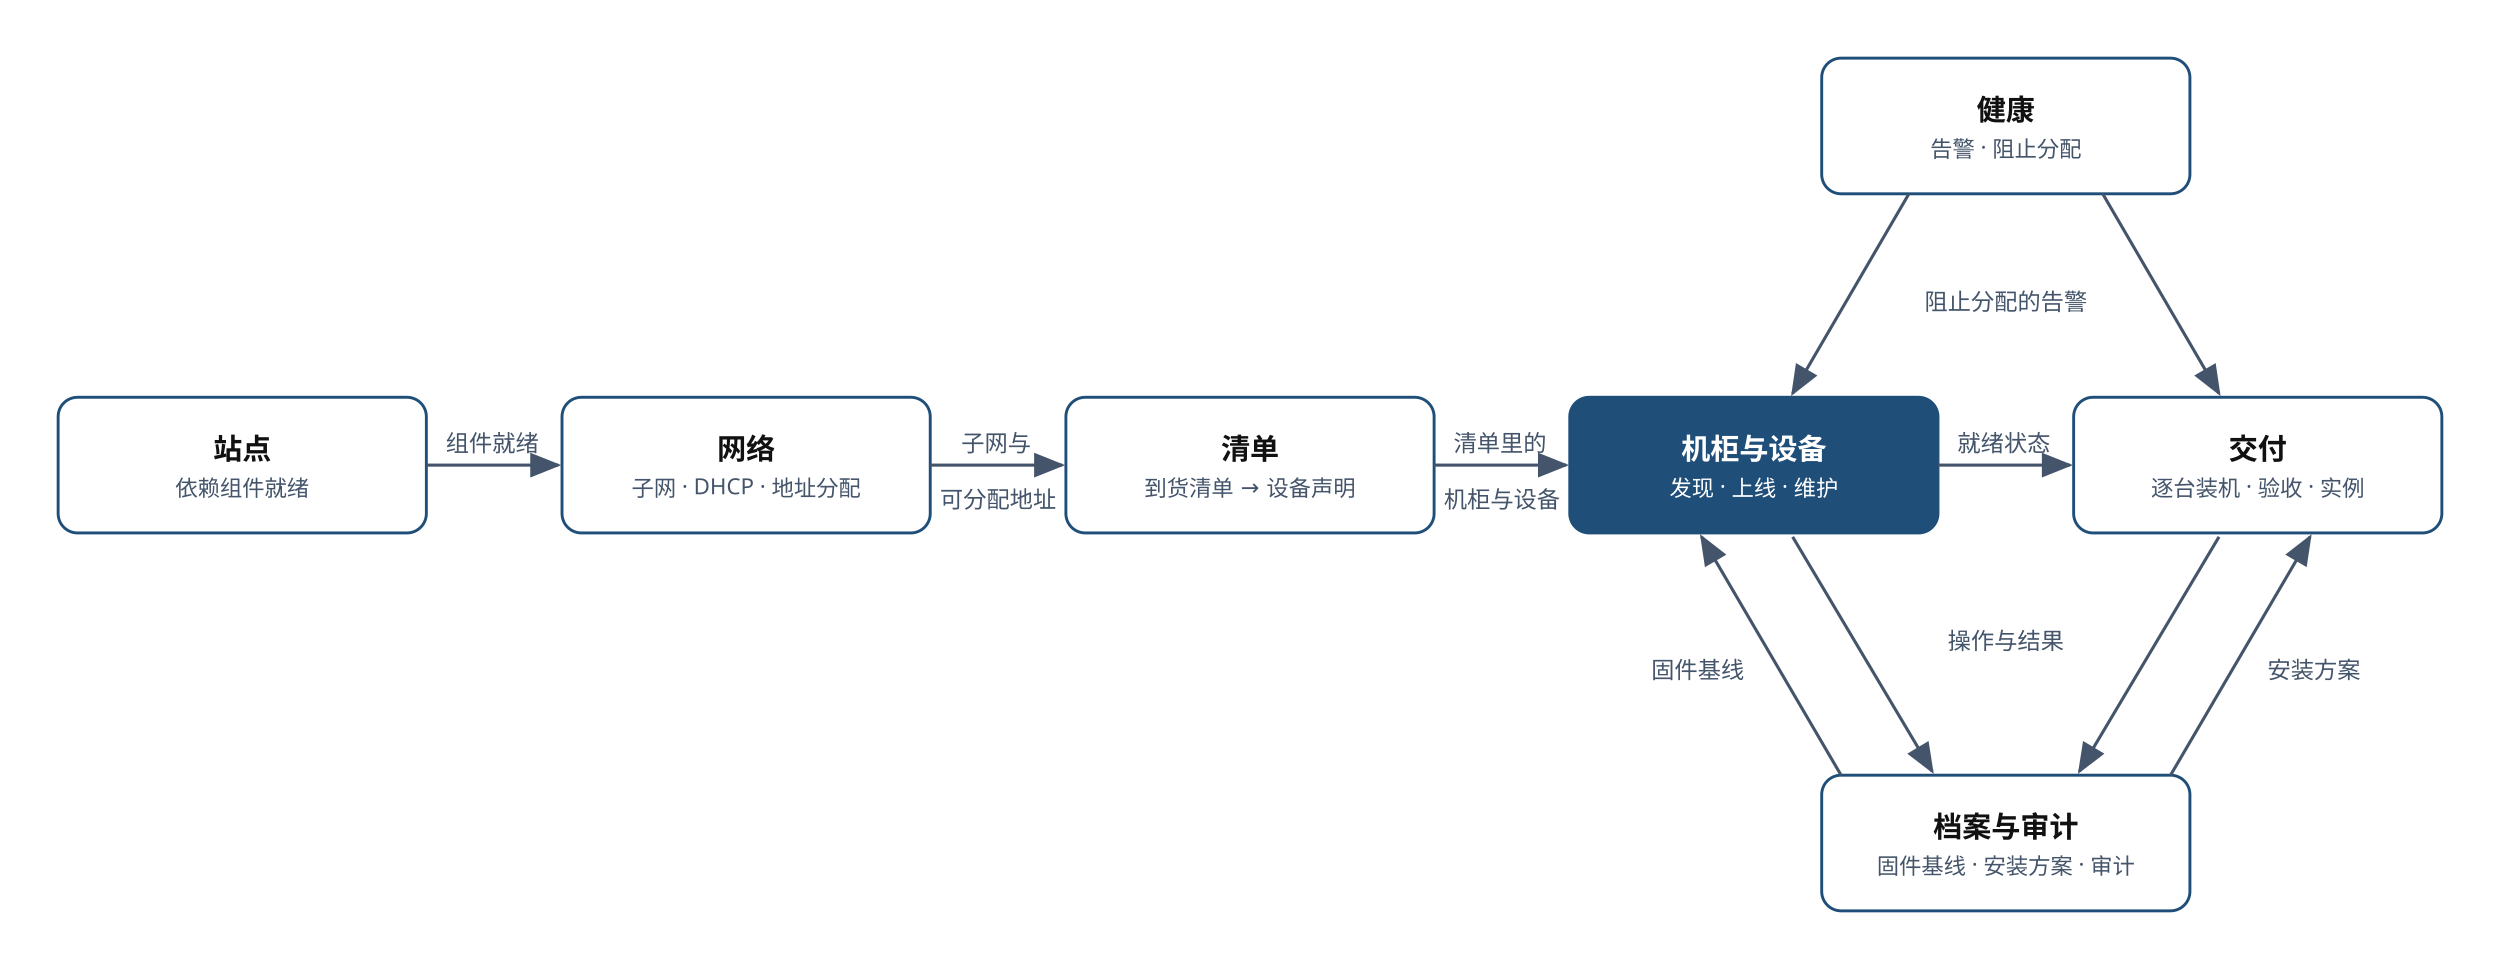
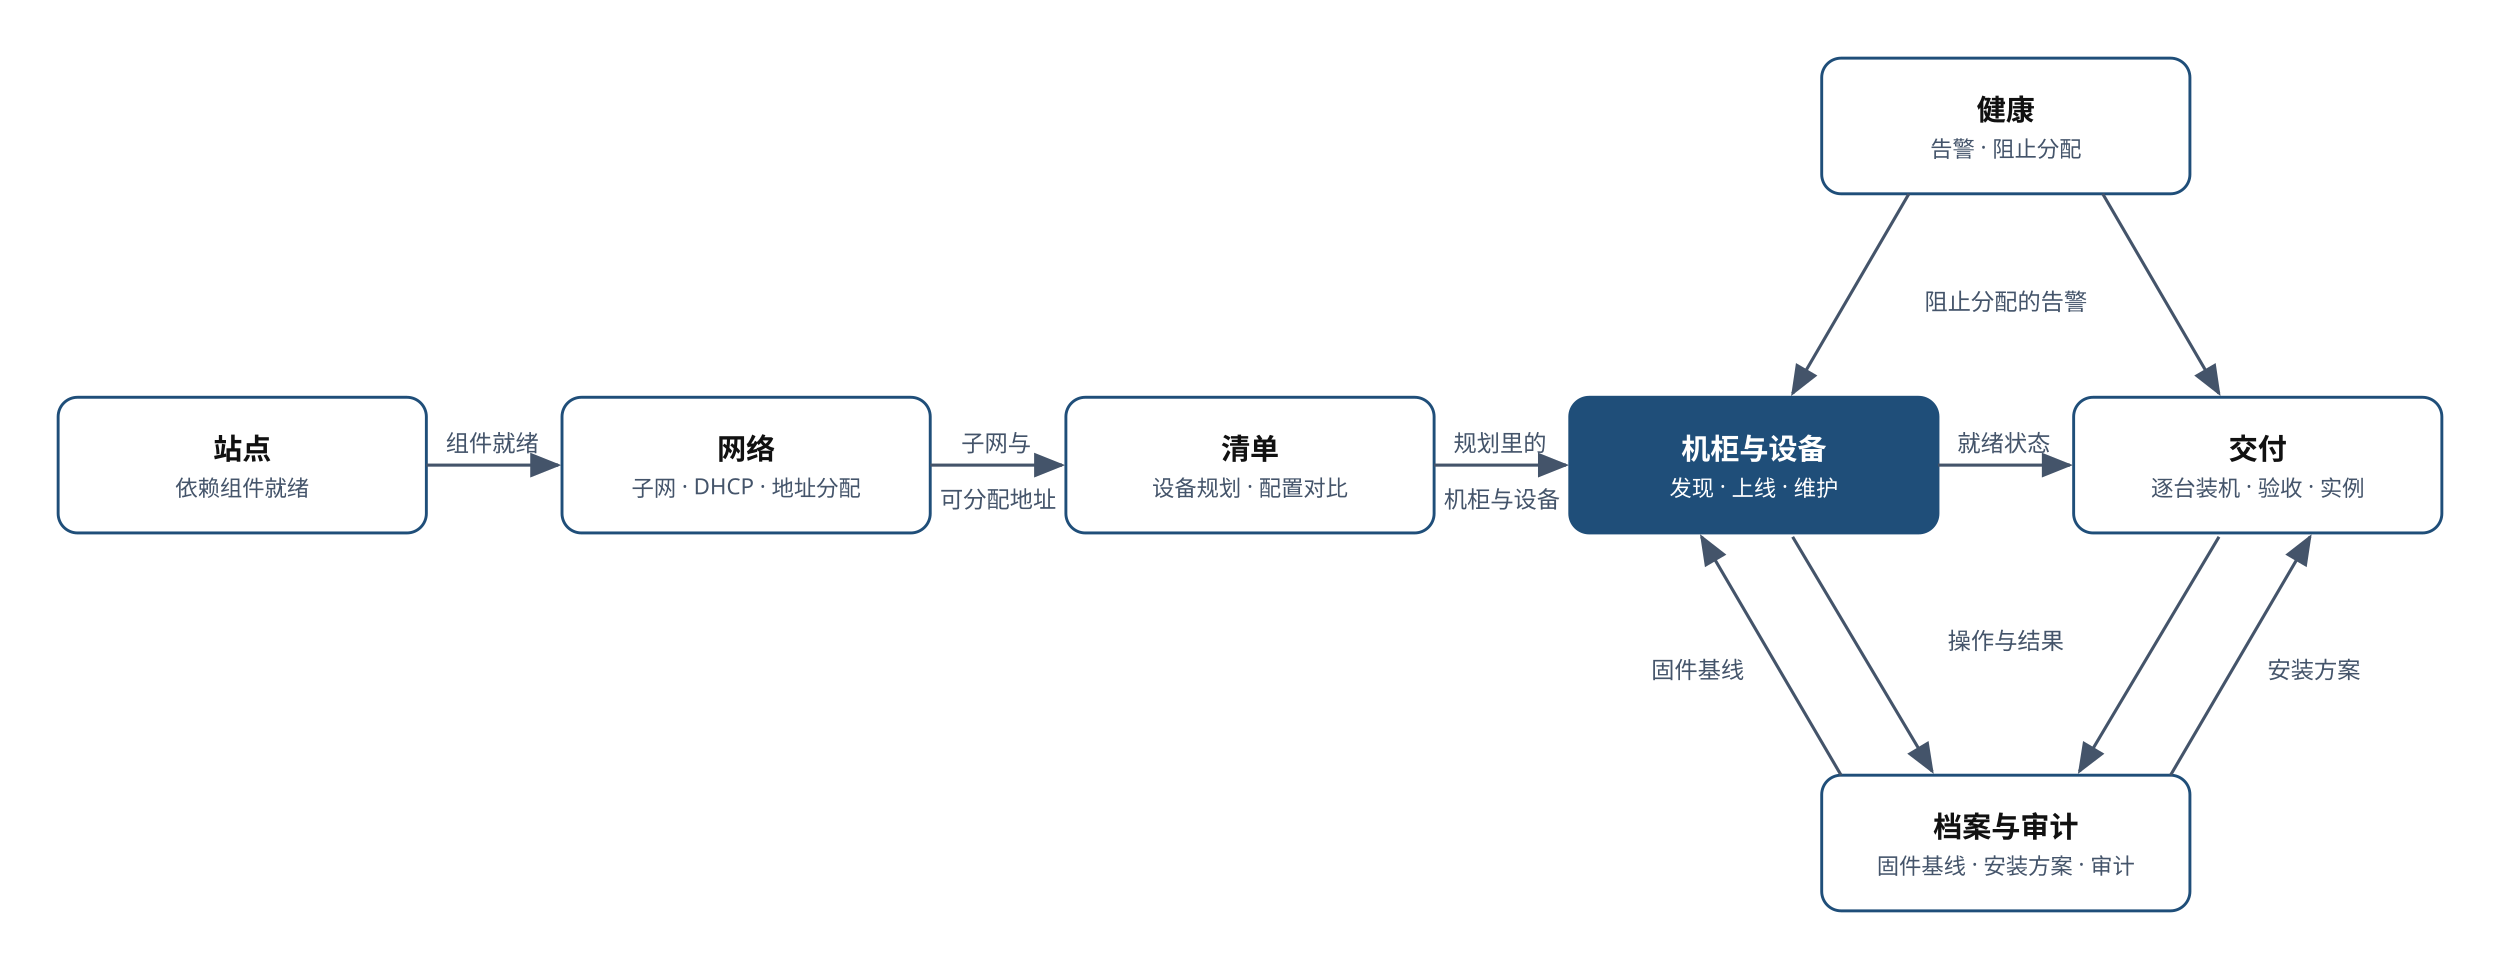
<svg xmlns="http://www.w3.org/2000/svg" width="1290" height="500" viewBox="0 0 1290 500" font-family="PingFang SC, Heiti SC, sans-serif">
  <defs>
    <marker id="ae" markerWidth="10" markerHeight="8" refX="9" refY="4" orient="auto">
      <path d="M0,0 L10,4 L0,8 z" fill="#44546A" />
    </marker>
  </defs>
  <rect width="1290" height="500" fill="white" />
  <rect x="940" y="30" width="190" height="70" rx="10" fill="#FFFFFF" stroke="#1F4E79" stroke-width="1.5" />
  <text x="1035.0" y="62.0" text-anchor="middle" font-size="15" font-weight="600" fill="#111111">健康</text>
  <text x="1035.0" y="81.0" text-anchor="middle" font-size="11.5" fill="#44546A">告警 · 阻止分配</text>
  <rect x="30" y="205" width="190" height="70" rx="10" fill="#FFFFFF" stroke="#1F4E79" stroke-width="1.5" />
  <text x="125.0" y="237.0" text-anchor="middle" font-size="15" font-weight="600" fill="#111111">站点</text>
  <text x="125.0" y="256.0" text-anchor="middle" font-size="11.5" fill="#44546A">依赖组件就绪</text>
  <rect x="290" y="205" width="190" height="70" rx="10" fill="#FFFFFF" stroke="#1F4E79" stroke-width="1.5" />
  <text x="385.0" y="237.0" text-anchor="middle" font-size="15" font-weight="600" fill="#111111">网络</text>
  <text x="385.0" y="256.0" text-anchor="middle" font-size="11.5" fill="#44546A">子网 · DHCP · 地址分配</text>
  <rect x="550" y="205" width="190" height="70" rx="10" fill="#FFFFFF" stroke="#1F4E79" stroke-width="1.5" />
  <text x="645.0" y="237.0" text-anchor="middle" font-size="15" font-weight="600" fill="#111111">清单</text>
-   <text x="645.0" y="256.0" text-anchor="middle" font-size="11.5" fill="#44546A">到货清单 → 设备声明</text>
+   <text x="645.0" y="256.0" text-anchor="middle" font-size="11.5" fill="#44546A">设备规划 · 配置对比</text>
  <rect x="810" y="205" width="190" height="70" rx="10" fill="#1F4E79" stroke="#1F4E79" stroke-width="1.5" />
  <text x="905.0" y="237.0" text-anchor="middle" font-size="15" font-weight="600" fill="#FFFFFF">机柜与设备</text>
  <text x="905.0" y="256.0" text-anchor="middle" font-size="11.5" fill="#FFFFFF">发现 · 上线 · 维护</text>
  <rect x="1070" y="205" width="190" height="70" rx="10" fill="#FFFFFF" stroke="#1F4E79" stroke-width="1.5" />
  <text x="1165.0" y="237.0" text-anchor="middle" font-size="15" font-weight="600" fill="#111111">交付</text>
  <text x="1165.0" y="256.0" text-anchor="middle" font-size="11.5" fill="#44546A">逐台装机 · 验收 · 实例</text>
  <rect x="940" y="400" width="190" height="70" rx="10" fill="#FFFFFF" stroke="#1F4E79" stroke-width="1.5" />
  <text x="1035.0" y="432.0" text-anchor="middle" font-size="15" font-weight="600" fill="#111111">档案与审计</text>
  <text x="1035.0" y="451.0" text-anchor="middle" font-size="11.5" fill="#44546A">固件基线 · 安装方案 · 审计</text>
  <line x1="220" y1="240" x2="288" y2="240" stroke="#44546A" stroke-width="1.6" marker-end="url(#ae)" />
  <text x="254.0" y="233.0" font-size="12" fill="#44546A" text-anchor="middle">组件就绪</text>
  <line x1="480" y1="240" x2="548" y2="240" stroke="#44546A" stroke-width="1.6" marker-end="url(#ae)" />
  <text x="514.0" y="233.0" font-size="12" fill="#44546A" text-anchor="middle">子网与</text>
  <text x="515" y="262" font-size="12" fill="#44546A" text-anchor="middle">可分配地址</text>
  <line x1="740" y1="240" x2="808" y2="240" stroke="#44546A" stroke-width="1.6" marker-end="url(#ae)" />
-   <text x="774.0" y="233.0" font-size="12" fill="#44546A" text-anchor="middle">清单里的</text>
+   <text x="774.0" y="233.0" font-size="12" fill="#44546A" text-anchor="middle">规划里的</text>
  <text x="775" y="262" font-size="12" fill="#44546A" text-anchor="middle">机柜与设备</text>
  <line x1="1000" y1="240" x2="1068" y2="240" stroke="#44546A" stroke-width="1.6" marker-end="url(#ae)" />
  <text x="1034.0" y="233.0" font-size="12" fill="#44546A" text-anchor="middle">就绪状态</text>
  <line x1="985" y1="100" x2="925" y2="203" stroke="#44546A" stroke-width="1.6" marker-end="url(#ae)" />
  <line x1="1085" y1="100" x2="1145" y2="203" stroke="#44546A" stroke-width="1.6" marker-end="url(#ae)" />
  <text x="1035" y="160" font-size="12" fill="#44546A" text-anchor="middle">阻止分配的告警</text>
  <line x1="950" y1="400" x2="878" y2="277" stroke="#44546A" stroke-width="1.6" marker-end="url(#ae)" />
  <text x="900" y="350" font-size="12" fill="#44546A" text-anchor="end">固件基线</text>
  <line x1="925" y1="277" x2="997" y2="398" stroke="#44546A" stroke-width="1.6" marker-end="url(#ae)" />
  <line x1="1120" y1="400" x2="1192" y2="277" stroke="#44546A" stroke-width="1.6" marker-end="url(#ae)" />
  <text x="1170" y="350" font-size="12" fill="#44546A" text-anchor="start">安装方案</text>
  <line x1="1145" y1="277" x2="1073" y2="398" stroke="#44546A" stroke-width="1.6" marker-end="url(#ae)" />
  <text x="1035" y="335" font-size="12" fill="#44546A" text-anchor="middle">操作与结果</text>
</svg>
